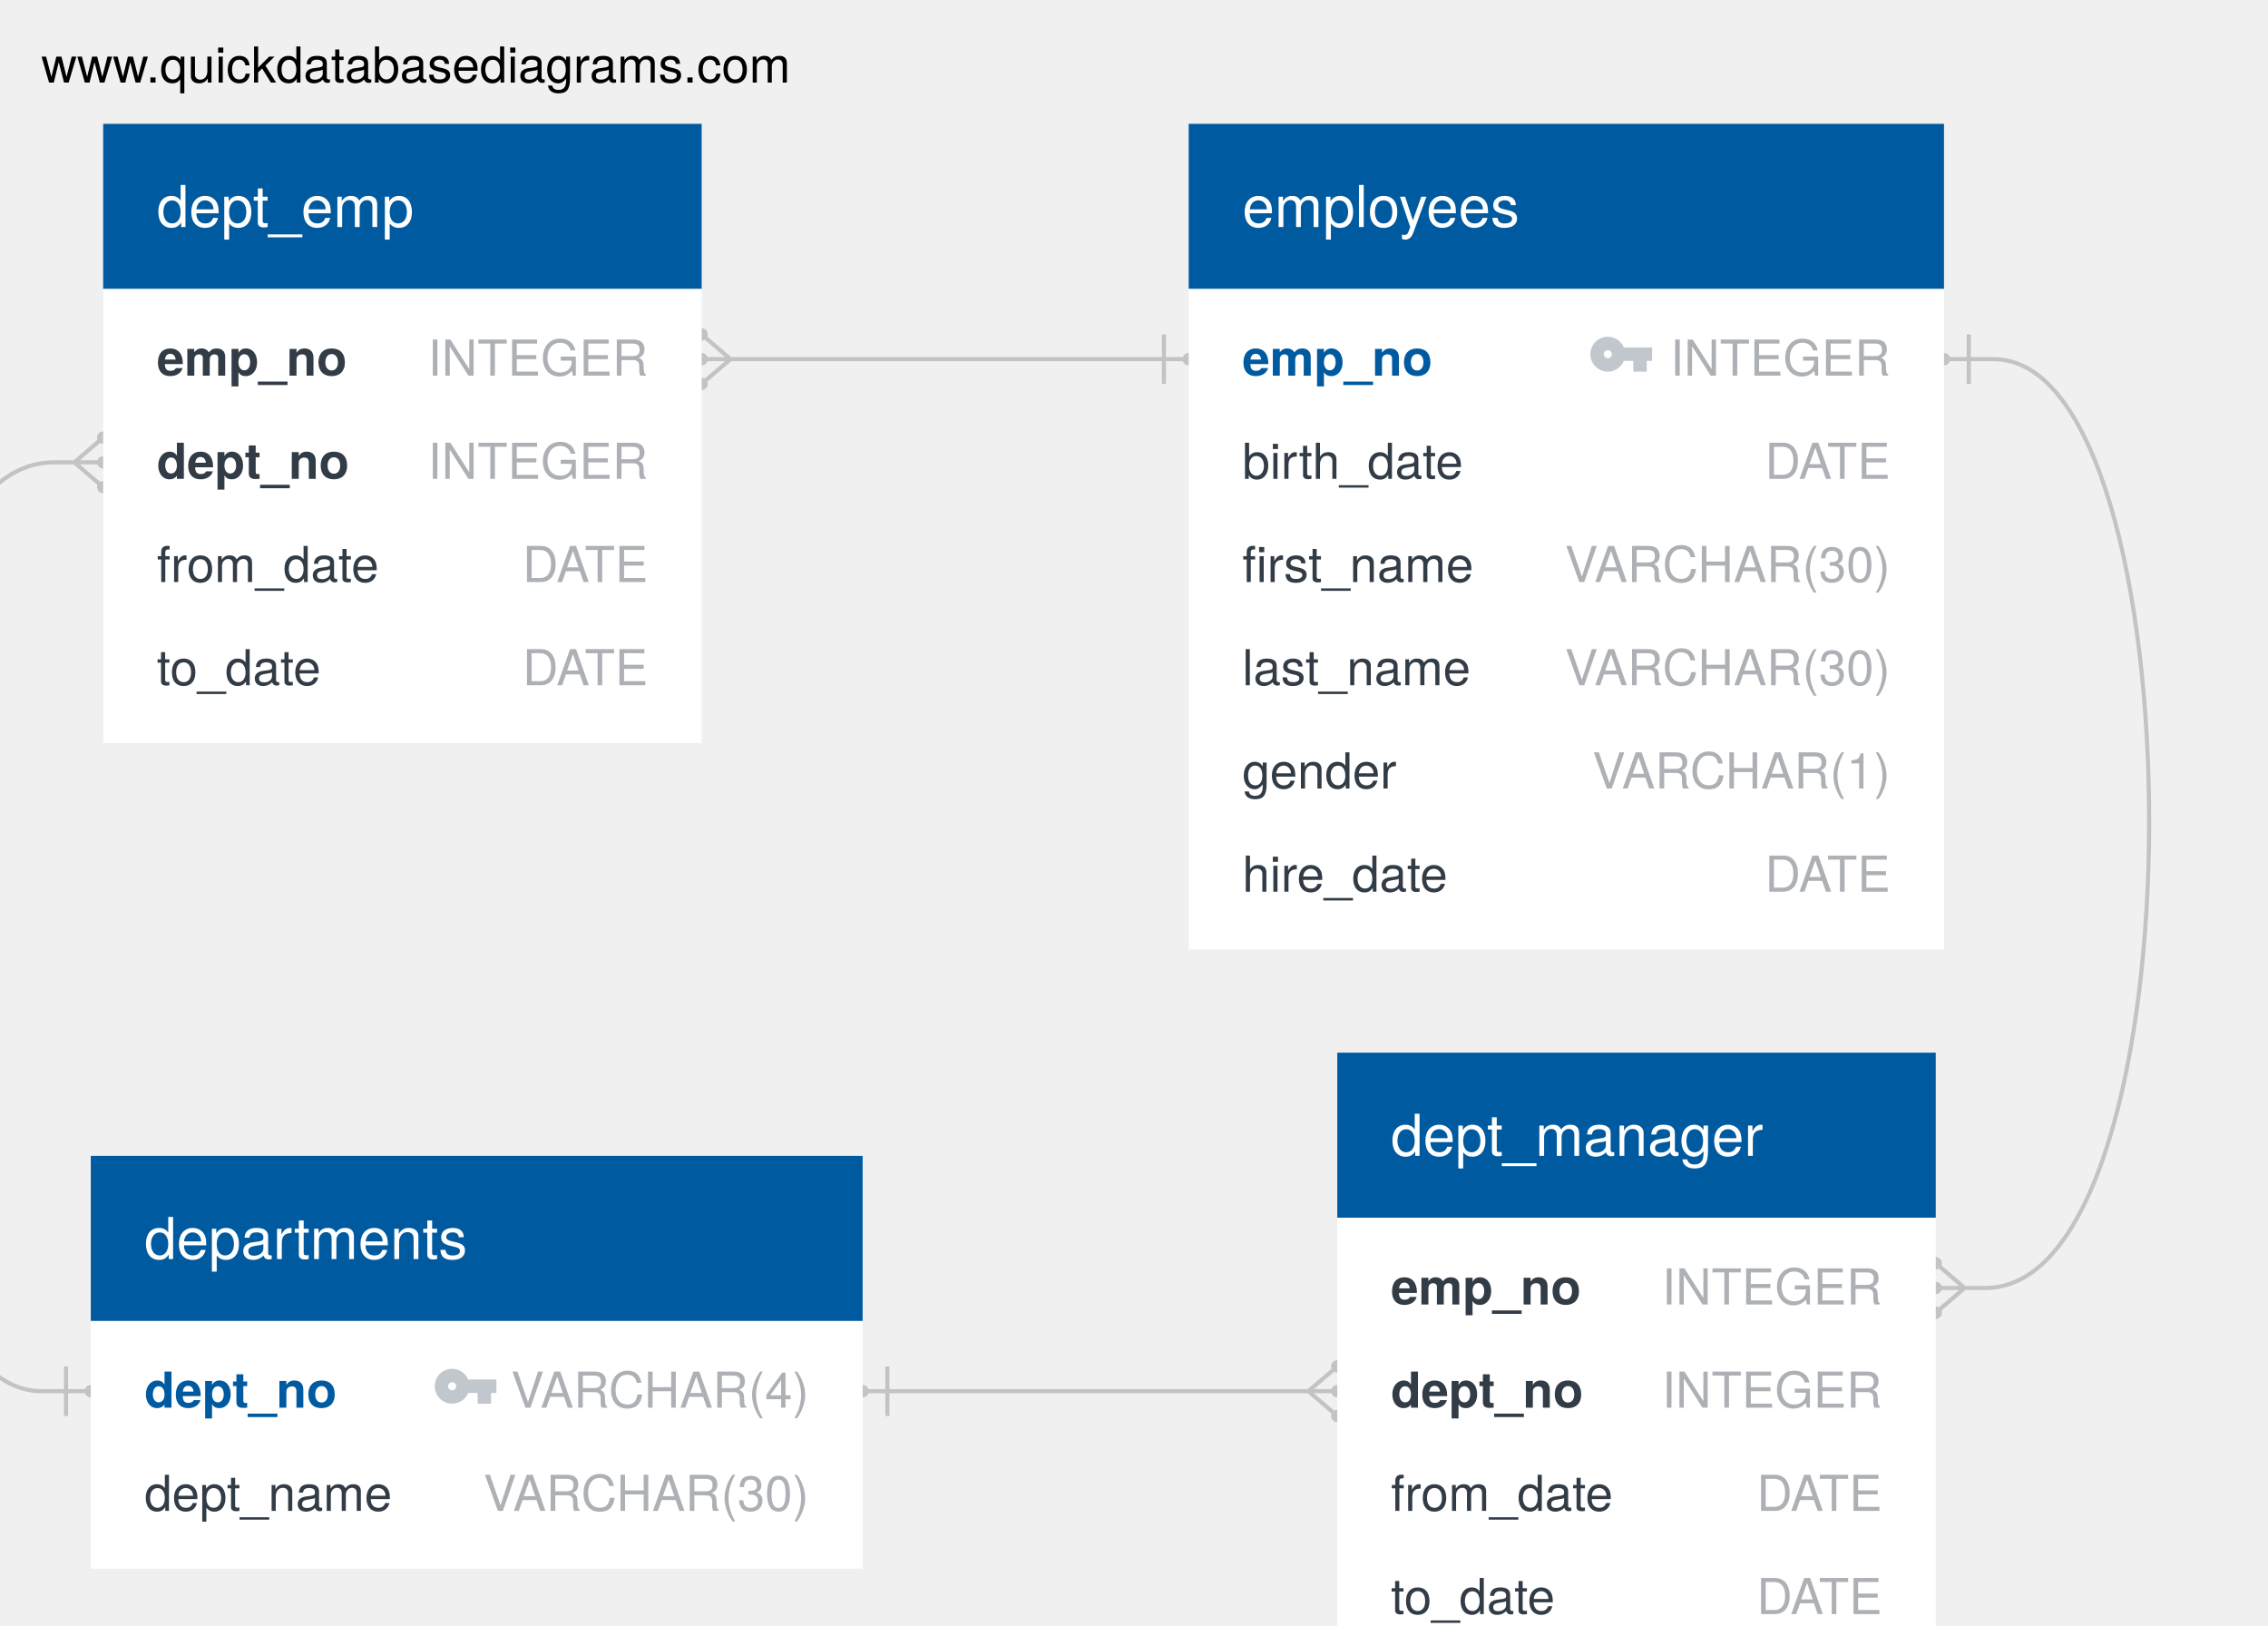
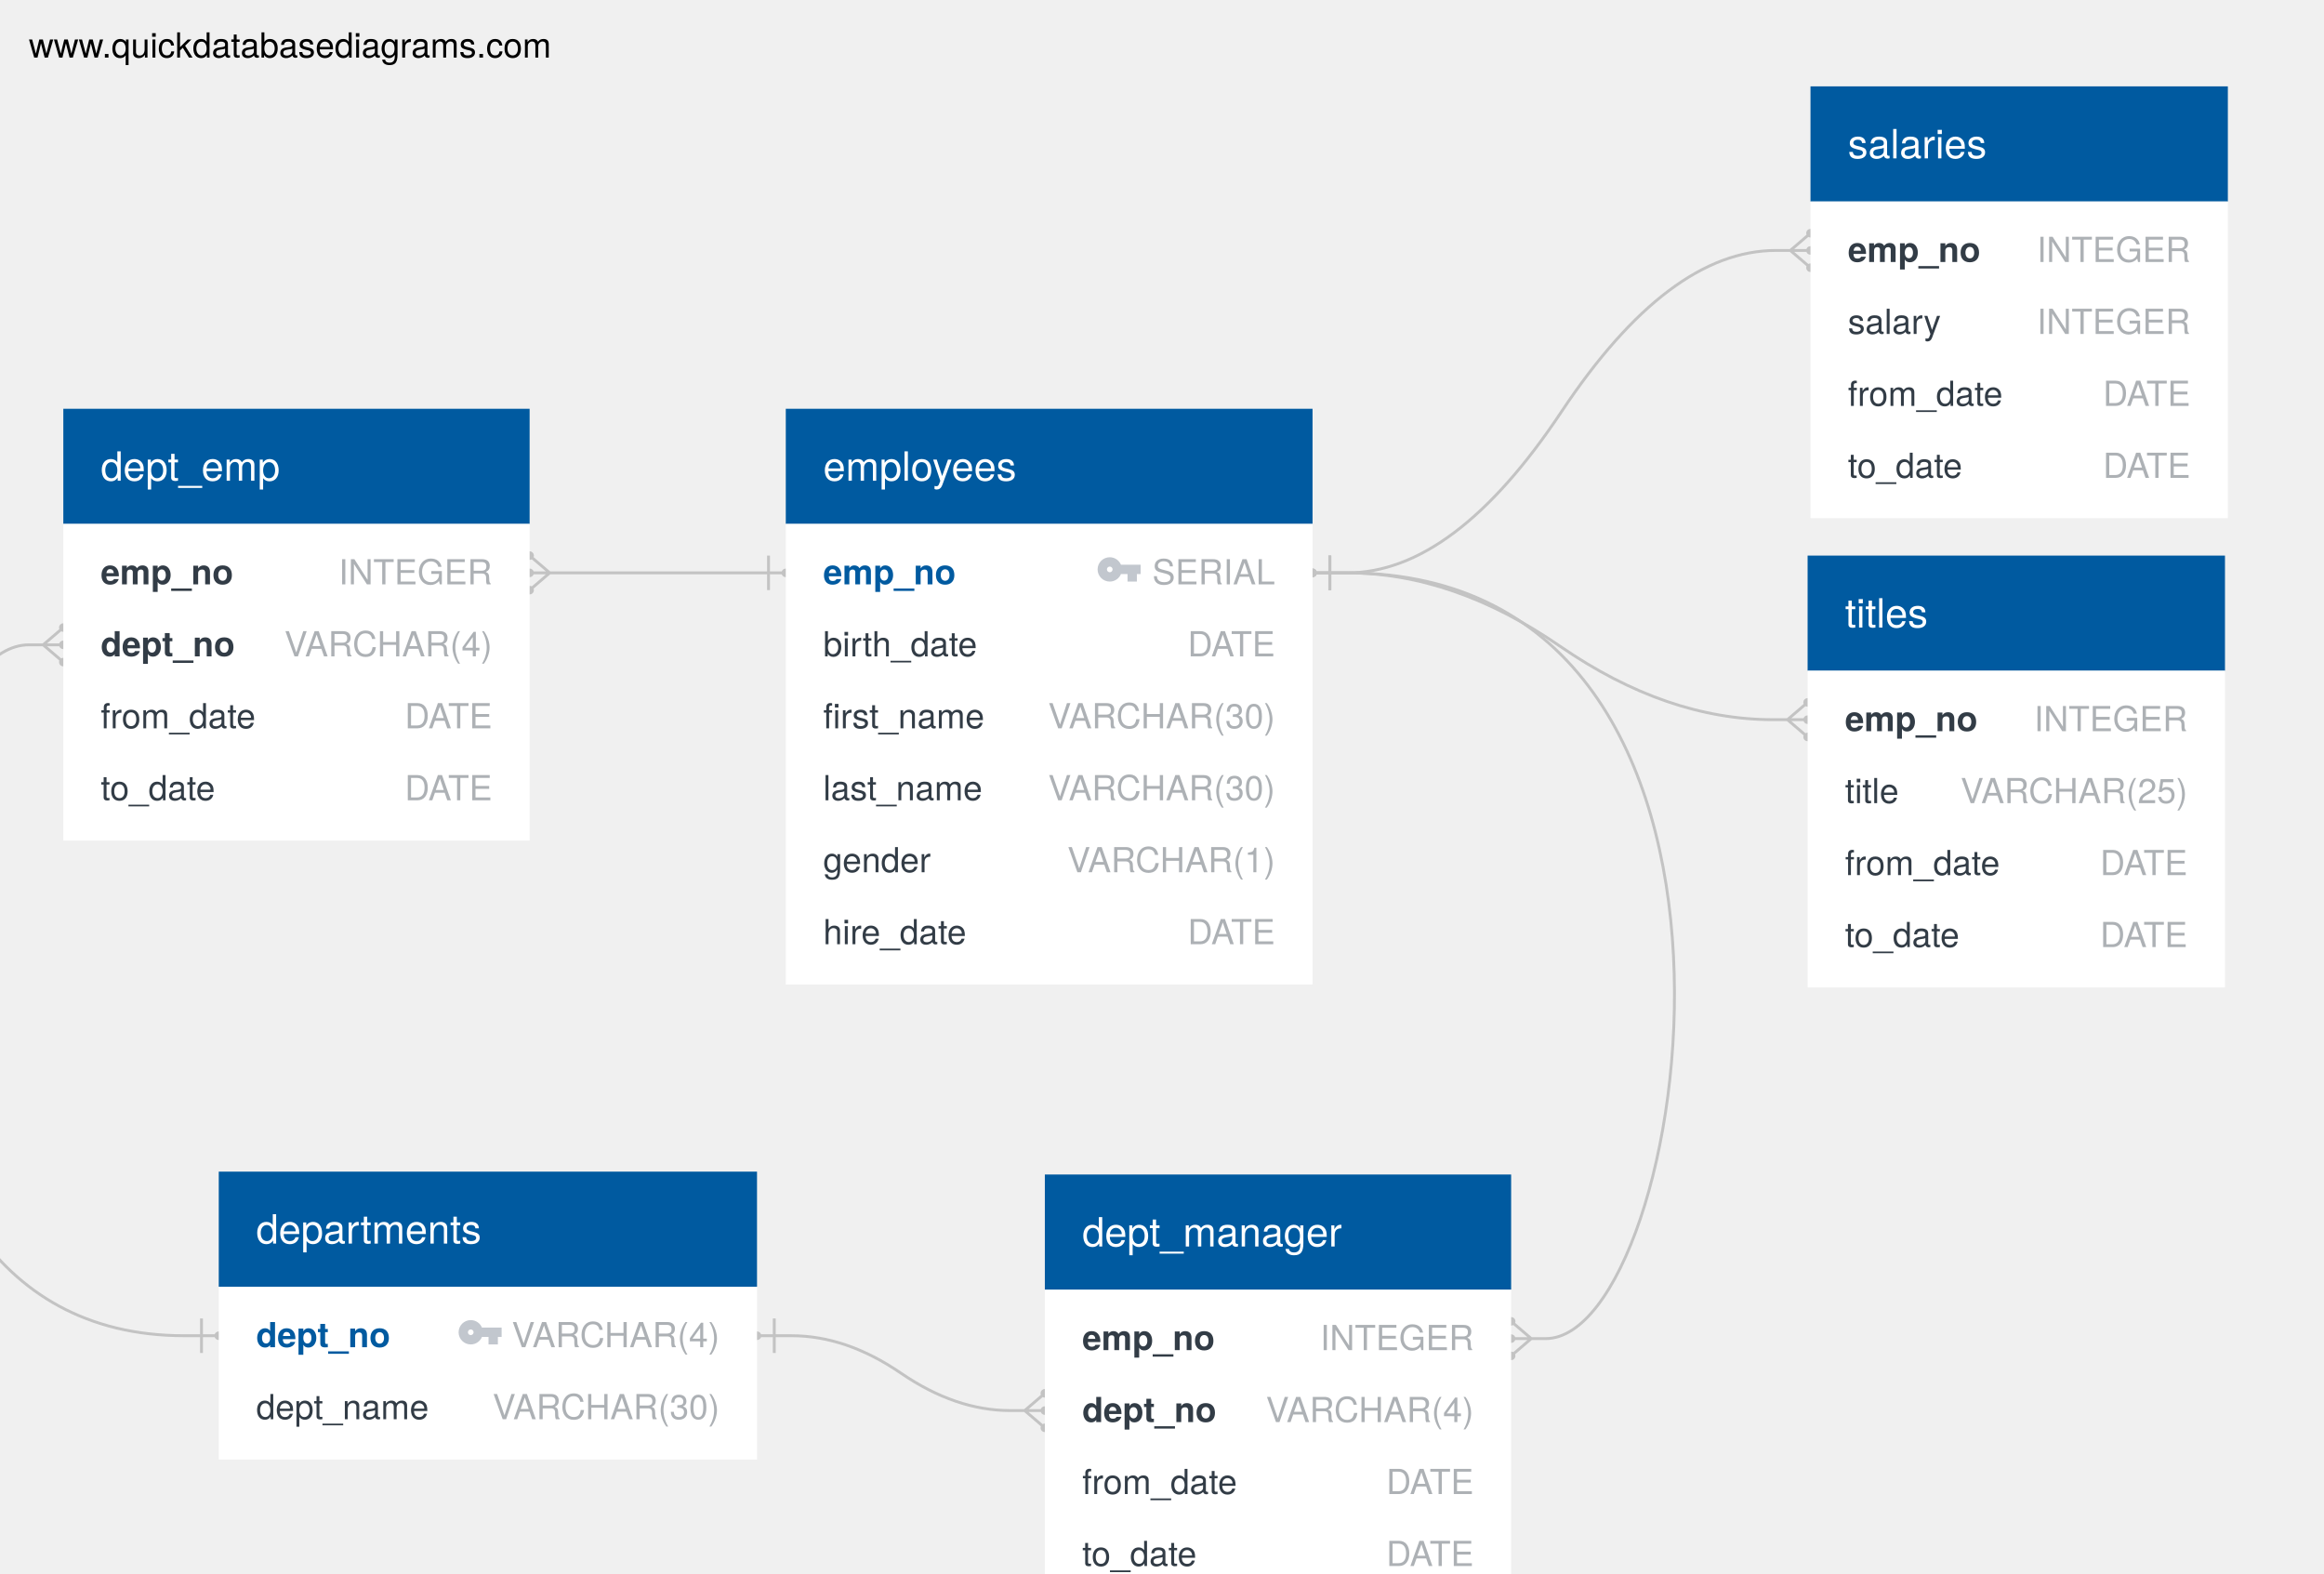
<svg xmlns="http://www.w3.org/2000/svg" class="diagram-root" style="background: #f5f6f6">
  <style>.diagram-root { font-family: "Helvetica Neue", sans-serif; font-size: 12px; } .t { overflow: visible; } .t-bg { y: 40; fill: #fff;   } .th { fill: #005aa0;   } .tht { fill: #fff; font-size: 14px;  } .tf { fill: #323c46; overflow: visible; } .tf.pk { fill: #005aa0; font-weight: bold; } .tf.fk { font-weight: bold; } .ty { fill: #adb1b5; font-weight: normal; text-anchor: end; } .r { fill: transparent; stroke: #c3c3c3; stroke-width: 1; } .l { stroke: 1; } .i { fill: #c2c7ce; stroke: #c2c7ce; } .i.ix { fill: #afb3b6; stroke: #000; } .fa { fill: transparent; overflow: visible; } .fa .bg.hover { fill: #f7f7f7; } .c { cy: 12; r: 4; stroke: #d2d2dc; fill: #d2d2dc; } .hr { fill: transparent; stroke: #323c46; stroke-opacity: 0.035; stroke-width: 13; } .dc { stroke: #fa5a3c; fill: #fa5a3c; } .x { stroke: white; stroke-width: 1; } .hl .th { fill: #1b9bff; } .hl .tht {  } .fhl .bg { fill: #e7f4ff; } .fhls .bg {  } .r.hl { stroke: #1b9bff; } .dim { opacity: 0.25; }</style>
-   <g class="drawing-wrapper" transform="translate(-56, -1) scale(1,1)">
+   <g class="drawing-wrapper" transform="translate(2, 27) scale(1,1)">
    <g class="rs">
-       <path d="M 226 88 m -1, 0 a 1,1 0 1,0 2,0 a 1,1 0 1,0 -2,0 M 226 88 m -0.5, 0 a 0.5,0.5 0 1,0 1,0 a 0.5,0.5 0 1,0 -1,0  M226 88 L226 88 238 88 M 226 94 m -1, 0 a 1,1 0 1,0 2,0 a 1,1 0 1,0 -2,0 M 226 94 m -0.5, 0 a 0.5,0.5 0 1,0 1,0 a 0.5,0.5 0 1,0 -1,0  M226 94 L226 94 233 88 226 82 M 226 82 m -1, 0 a 1,1 0 1,0 2,0 a 1,1 0 1,0 -2,0 M 226 82 m -0.5, 0 a 0.5,0.5 0 1,0 1,0 a 0.5,0.5 0 1,0 -1,0  M238 88 Q 261.5 88, 285 88 T 332 88 M 344 88 m -1, 0 a 1,1 0 1,0 2,0 a 1,1 0 1,0 -2,0 M 344 88 m -0.5, 0 a 0.5,0.5 0 1,0 1,0 a 0.5,0.5 0 1,0 -1,0  M344 88 L344 88 332 88 M338 94 L338 94 338 82" id="h1139284389" class="r" />
-       <path d="M 81 113 m -1, 0 a 1,1 0 1,0 2,0 a 1,1 0 1,0 -2,0 M 81 113 m -0.5, 0 a 0.5,0.5 0 1,0 1,0 a 0.5,0.5 0 1,0 -1,0  M81 113 L81 113 69 113 M 81 119 m -1, 0 a 1,1 0 1,0 2,0 a 1,1 0 1,0 -2,0 M 81 119 m -0.5, 0 a 0.5,0.5 0 1,0 1,0 a 0.5,0.5 0 1,0 -1,0  M81 119 L81 119 74 113 81 107 M 81 107 m -1, 0 a 1,1 0 1,0 2,0 a 1,1 0 1,0 -2,0 M 81 107 m -0.5, 0 a 0.5,0.5 0 1,0 1,0 a 0.5,0.5 0 1,0 -1,0  M69 113 C 14.2 113, 16 338, 66 338 M 78 338 m -1, 0 a 1,1 0 1,0 2,0 a 1,1 0 1,0 -2,0 M 78 338 m -0.5, 0 a 0.5,0.5 0 1,0 1,0 a 0.5,0.5 0 1,0 -1,0  M78 338 L78 338 66 338 M72 344 L72 344 72 332" id="h1607168654" class="r" />
-       <path d="M 525 313 m -1, 0 a 1,1 0 1,0 2,0 a 1,1 0 1,0 -2,0 M 525 313 m -0.5, 0 a 0.5,0.5 0 1,0 1,0 a 0.5,0.5 0 1,0 -1,0  M525 313 L525 313 537 313 M 525 319 m -1, 0 a 1,1 0 1,0 2,0 a 1,1 0 1,0 -2,0 M 525 319 m -0.5, 0 a 0.5,0.5 0 1,0 1,0 a 0.5,0.5 0 1,0 -1,0  M525 319 L525 319 532 313 525 307 M 525 307 m -1, 0 a 1,1 0 1,0 2,0 a 1,1 0 1,0 -2,0 M 525 307 m -0.5, 0 a 0.5,0.5 0 1,0 1,0 a 0.5,0.5 0 1,0 -1,0  M537 313 C 590.2 313, 589 88, 539 88 M 527 88 m -1, 0 a 1,1 0 1,0 2,0 a 1,1 0 1,0 -2,0 M 527 88 m -0.5, 0 a 0.5,0.5 0 1,0 1,0 a 0.5,0.5 0 1,0 -1,0  M527 88 L527 88 539 88 M533 94 L533 94 533 82" id="h2286254435" class="r" />
-       <path d="M 380 338 m -1, 0 a 1,1 0 1,0 2,0 a 1,1 0 1,0 -2,0 M 380 338 m -0.5, 0 a 0.5,0.5 0 1,0 1,0 a 0.5,0.5 0 1,0 -1,0  M380 338 L380 338 368 338 M 380 344 m -1, 0 a 1,1 0 1,0 2,0 a 1,1 0 1,0 -2,0 M 380 344 m -0.5, 0 a 0.5,0.5 0 1,0 1,0 a 0.5,0.5 0 1,0 -1,0  M380 344 L380 344 373 338 380 332 M 380 332 m -1, 0 a 1,1 0 1,0 2,0 a 1,1 0 1,0 -2,0 M 380 332 m -0.5, 0 a 0.5,0.5 0 1,0 1,0 a 0.5,0.5 0 1,0 -1,0  M368 338 Q 345.25 338, 322.5 338 T 277 338 M 265 338 m -1, 0 a 1,1 0 1,0 2,0 a 1,1 0 1,0 -2,0 M 265 338 m -0.5, 0 a 0.5,0.5 0 1,0 1,0 a 0.5,0.5 0 1,0 -1,0  M265 338 L265 338 277 338 M271 344 L271 344 271 332" id="h1397587031" class="r" />
+       <path d="M 182 172 m -1, 0 a 1,1 0 1,0 2,0 a 1,1 0 1,0 -2,0 M 182 172 m -0.5, 0 a 0.5,0.5 0 1,0 1,0 a 0.5,0.5 0 1,0 -1,0  M182 172 L182 172 194 172 M 182 178 m -1, 0 a 1,1 0 1,0 2,0 a 1,1 0 1,0 -2,0 M 182 178 m -0.5, 0 a 0.5,0.5 0 1,0 1,0 a 0.5,0.5 0 1,0 -1,0  M182 178 L182 178 189 172 182 166 M 182 166 m -1, 0 a 1,1 0 1,0 2,0 a 1,1 0 1,0 -2,0 M 182 166 m -0.5, 0 a 0.5,0.5 0 1,0 1,0 a 0.5,0.5 0 1,0 -1,0  M194 172 Q 210.25 172, 226.5 172 T 259 172 M 271 172 m -1, 0 a 1,1 0 1,0 2,0 a 1,1 0 1,0 -2,0 M 271 172 m -0.5, 0 a 0.5,0.5 0 1,0 1,0 a 0.5,0.5 0 1,0 -1,0  M271 172 L271 172 259 172 M265 178 L265 178 265 166" id="h1139284389" class="r" />
+       <path d="M 20 197 m -1, 0 a 1,1 0 1,0 2,0 a 1,1 0 1,0 -2,0 M 20 197 m -0.5, 0 a 0.5,0.5 0 1,0 1,0 a 0.5,0.5 0 1,0 -1,0  M20 197 L20 197 8 197 M 20 203 m -1, 0 a 1,1 0 1,0 2,0 a 1,1 0 1,0 -2,0 M 20 203 m -0.5, 0 a 0.5,0.5 0 1,0 1,0 a 0.5,0.5 0 1,0 -1,0  M20 203 L20 203 13 197 20 191 M 20 191 m -1, 0 a 1,1 0 1,0 2,0 a 1,1 0 1,0 -2,0 M 20 191 m -0.5, 0 a 0.5,0.5 0 1,0 1,0 a 0.5,0.5 0 1,0 -1,0  M8 197 C -42 197, -74.4 437, 62 437 M 74 437 m -1, 0 a 1,1 0 1,0 2,0 a 1,1 0 1,0 -2,0 M 74 437 m -0.5, 0 a 0.5,0.5 0 1,0 1,0 a 0.5,0.5 0 1,0 -1,0  M74 437 L74 437 62 437 M68 443 L68 443 68 431" id="h1607168654" class="r" />
+       <path d="M 523 438 m -1, 0 a 1,1 0 1,0 2,0 a 1,1 0 1,0 -2,0 M 523 438 m -0.5, 0 a 0.5,0.5 0 1,0 1,0 a 0.5,0.5 0 1,0 -1,0  M523 438 L523 438 535 438 M 523 444 m -1, 0 a 1,1 0 1,0 2,0 a 1,1 0 1,0 -2,0 M 523 444 m -0.5, 0 a 0.5,0.5 0 1,0 1,0 a 0.5,0.5 0 1,0 -1,0  M523 444 L523 444 530 438 523 432 M 523 432 m -1, 0 a 1,1 0 1,0 2,0 a 1,1 0 1,0 -2,0 M 523 432 m -0.5, 0 a 0.5,0.5 0 1,0 1,0 a 0.5,0.5 0 1,0 -1,0  M535 438 C 585 438, 626.4 172, 466 172 M 454 172 m -1, 0 a 1,1 0 1,0 2,0 a 1,1 0 1,0 -2,0 M 454 172 m -0.5, 0 a 0.5,0.5 0 1,0 1,0 a 0.5,0.5 0 1,0 -1,0  M454 172 L454 172 466 172 M460 178 L460 178 460 166" id="h2286254435" class="r" />
+       <path d="M 361 463 m -1, 0 a 1,1 0 1,0 2,0 a 1,1 0 1,0 -2,0 M 361 463 m -0.5, 0 a 0.5,0.5 0 1,0 1,0 a 0.5,0.5 0 1,0 -1,0  M361 463 L361 463 349 463 M 361 469 m -1, 0 a 1,1 0 1,0 2,0 a 1,1 0 1,0 -2,0 M 361 469 m -0.5, 0 a 0.5,0.5 0 1,0 1,0 a 0.5,0.5 0 1,0 -1,0  M361 469 L361 469 354 463 361 457 M 361 457 m -1, 0 a 1,1 0 1,0 2,0 a 1,1 0 1,0 -2,0 M 361 457 m -0.5, 0 a 0.5,0.5 0 1,0 1,0 a 0.5,0.5 0 1,0 -1,0  M349 463 Q 330 463, 311 450 T 273 437 M 261 437 m -1, 0 a 1,1 0 1,0 2,0 a 1,1 0 1,0 -2,0 M 261 437 m -0.5, 0 a 0.5,0.5 0 1,0 1,0 a 0.5,0.5 0 1,0 -1,0  M261 437 L261 437 273 437 M267 443 L267 443 267 431" id="h1397587031" class="r" />
+       <path d="M 627 60 m -1, 0 a 1,1 0 1,0 2,0 a 1,1 0 1,0 -2,0 M 627 60 m -0.5, 0 a 0.5,0.5 0 1,0 1,0 a 0.5,0.5 0 1,0 -1,0  M627 60 L627 60 615 60 M 627 66 m -1, 0 a 1,1 0 1,0 2,0 a 1,1 0 1,0 -2,0 M 627 66 m -0.5, 0 a 0.5,0.5 0 1,0 1,0 a 0.5,0.5 0 1,0 -1,0  M627 66 L627 66 620 60 627 54 M 627 54 m -1, 0 a 1,1 0 1,0 2,0 a 1,1 0 1,0 -2,0 M 627 54 m -0.5, 0 a 0.5,0.5 0 1,0 1,0 a 0.5,0.5 0 1,0 -1,0  M615 60 Q 577.75 60, 540.5 116 T 466 172 M 454 172 m -1, 0 a 1,1 0 1,0 2,0 a 1,1 0 1,0 -2,0 M 454 172 m -0.5, 0 a 0.5,0.5 0 1,0 1,0 a 0.5,0.5 0 1,0 -1,0  M454 172 L454 172 466 172 M460 178 L460 178 460 166" id="h3177548053" class="r" />
+       <path d="M 626 223 m -1, 0 a 1,1 0 1,0 2,0 a 1,1 0 1,0 -2,0 M 626 223 m -0.5, 0 a 0.5,0.5 0 1,0 1,0 a 0.5,0.5 0 1,0 -1,0  M626 223 L626 223 614 223 M 626 229 m -1, 0 a 1,1 0 1,0 2,0 a 1,1 0 1,0 -2,0 M 626 229 m -0.5, 0 a 0.5,0.5 0 1,0 1,0 a 0.5,0.5 0 1,0 -1,0  M626 229 L626 229 619 223 626 217 M 626 217 m -1, 0 a 1,1 0 1,0 2,0 a 1,1 0 1,0 -2,0 M 626 217 m -0.5, 0 a 0.5,0.5 0 1,0 1,0 a 0.5,0.5 0 1,0 -1,0  M614 223 Q 577 223, 540 197.5 T 466 172 M 454 172 m -1, 0 a 1,1 0 1,0 2,0 a 1,1 0 1,0 -2,0 M 454 172 m -0.5, 0 a 0.5,0.5 0 1,0 1,0 a 0.5,0.5 0 1,0 -1,0  M454 172 L454 172 466 172 M460 178 L460 178 460 166" id="h3000826536" class="r" />
    </g>
    <g class="hrs" />
    <g class="ts">
-       <svg width="183" height="200" x="344" y="31" id="h1639608377" class="t">
+       <svg width="187" height="100" x="74" y="380" id="h475896179" class="t">
+         <rect height="40" width="187" class="th" />
+         <text x="13" y="25" class="tht">departments</text>
+         <rect height="60" width="187" class="t-bg" y="40" />
+         <text x="13" y="61" class="tf pk">dept_no<tspan x="174" class="ty">VARCHAR(4)</tspan>
+         </text>
+         <path d="M7,14A2,2 0 0,1 5,12A2,2 0 0,1 7,10A2,2 0 0,1 9,12A2,2 0 0,1 7,14M12.65,10C11.83,7.67 9.61,6 7, 6A6, 6 0 0, 0 1, 12A6, 6 0 0, 0 7, 18C9.61, 18 11.83, 16.33 12.65, 14H17V18H21V14H23V10H12.65Z" class="i pk" transform="translate(83, 48) scale(0.65)" />
+         <text x="13" y="86" class="tf">dept_name<tspan x="174" class="ty">VARCHAR(30)</tspan>
+         </text>
+       </svg>
+       <svg width="162" height="150" x="20" y="115" id="h1090417462" class="t">
+         <rect height="40" width="162" class="th" />
+         <text x="13" y="25" class="tht">dept_emp</text>
+         <rect height="110" width="162" class="t-bg" y="40" />
+         <text x="13" y="61" class="tf fk">emp_no<tspan x="149" class="ty">INTEGER</tspan>
+         </text>
+         <text x="13" y="86" class="tf fk">dept_no<tspan x="149" class="ty">VARCHAR(4)</tspan>
+         </text>
+         <text x="13" y="111" class="tf">from_date<tspan x="149" class="ty">DATE</tspan>
+         </text>
+         <text x="13" y="136" class="tf">to_date<tspan x="149" class="ty">DATE</tspan>
+         </text>
+       </svg>
+       <svg width="162" height="150" x="361" y="381" id="h1676682957" class="t">
+         <rect height="40" width="162" class="th" />
+         <text x="13" y="25" class="tht">dept_manager</text>
+         <rect height="110" width="162" class="t-bg" y="40" />
+         <text x="13" y="61" class="tf fk">emp_no<tspan x="149" class="ty">INTEGER</tspan>
+         </text>
+         <text x="13" y="86" class="tf fk">dept_no<tspan x="149" class="ty">VARCHAR(4)</tspan>
+         </text>
+         <text x="13" y="111" class="tf">from_date<tspan x="149" class="ty">DATE</tspan>
+         </text>
+         <text x="13" y="136" class="tf">to_date<tspan x="149" class="ty">DATE</tspan>
+         </text>
+       </svg>
+       <svg width="183" height="200" x="271" y="115" id="h1639608377" class="t">
        <rect height="40" width="183" class="th" />
        <text x="13" y="25" class="tht">employees</text>
        <rect height="160" width="183" class="t-bg" y="40" />
-         <text x="13" y="61" class="tf pk">emp_no<tspan x="170" class="ty">INTEGER</tspan>
+         <text x="13" y="61" class="tf pk">emp_no<tspan x="170" class="ty">SERIAL</tspan>
        </text>
-         <path d="M7,14A2,2 0 0,1 5,12A2,2 0 0,1 7,10A2,2 0 0,1 9,12A2,2 0 0,1 7,14M12.65,10C11.83,7.67 9.61,6 7, 6A6, 6 0 0, 0 1, 12A6, 6 0 0, 0 7, 18C9.61, 18 11.83, 16.33 12.65, 14H17V18H21V14H23V10H12.65Z" class="i pk" transform="translate(97, 48) scale(0.65)" />
+         <path d="M7,14A2,2 0 0,1 5,12A2,2 0 0,1 7,10A2,2 0 0,1 9,12A2,2 0 0,1 7,14M12.65,10C11.83,7.67 9.61,6 7, 6A6, 6 0 0, 0 1, 12A6, 6 0 0, 0 7, 18C9.61, 18 11.83, 16.33 12.65, 14H17V18H21V14H23V10H12.65Z" class="i pk" transform="translate(108, 48) scale(0.65)" />
        <text x="13" y="86" class="tf">birth_date<tspan x="170" class="ty">DATE</tspan>
        </text>
        <text x="13" y="111" class="tf">first_name<tspan x="170" class="ty">VARCHAR(30)</tspan>
        </text>
        <text x="13" y="136" class="tf">last_name<tspan x="170" class="ty">VARCHAR(30)</tspan>
        </text>
        <text x="13" y="161" class="tf">gender<tspan x="170" class="ty">VARCHAR(1)</tspan>
        </text>
        <text x="13" y="186" class="tf">hire_date<tspan x="170" class="ty">DATE</tspan>
        </text>
      </svg>
-       <svg width="145" height="150" x="380" y="256" id="h1676682957" class="t">
+       <svg width="145" height="150" x="627" y="3" id="h2472833127" class="t">
        <rect height="40" width="145" class="th" />
-         <text x="13" y="25" class="tht">dept_manager</text>
+         <text x="13" y="25" class="tht">salaries</text>
        <rect height="110" width="145" class="t-bg" y="40" />
        <text x="13" y="61" class="tf fk">emp_no<tspan x="132" class="ty">INTEGER</tspan>
        </text>
-         <text x="13" y="86" class="tf fk">dept_no<tspan x="132" class="ty">INTEGER</tspan>
+         <text x="13" y="86" class="tf">salary<tspan x="132" class="ty">INTEGER</tspan>
        </text>
        <text x="13" y="111" class="tf">from_date<tspan x="132" class="ty">DATE</tspan>
        </text>
        <text x="13" y="136" class="tf">to_date<tspan x="132" class="ty">DATE</tspan>
        </text>
      </svg>
-       <svg width="145" height="150" x="81" y="31" id="h1090417462" class="t">
+       <svg width="145" height="150" x="626" y="166" id="h311790747" class="t">
        <rect height="40" width="145" class="th" />
-         <text x="13" y="25" class="tht">dept_emp</text>
+         <text x="13" y="25" class="tht">titles</text>
        <rect height="110" width="145" class="t-bg" y="40" />
        <text x="13" y="61" class="tf fk">emp_no<tspan x="132" class="ty">INTEGER</tspan>
        </text>
-         <text x="13" y="86" class="tf fk">dept_no<tspan x="132" class="ty">INTEGER</tspan>
+         <text x="13" y="86" class="tf">title<tspan x="132" class="ty">VARCHAR(25)</tspan>
        </text>
        <text x="13" y="111" class="tf">from_date<tspan x="132" class="ty">DATE</tspan>
        </text>
        <text x="13" y="136" class="tf">to_date<tspan x="132" class="ty">DATE</tspan>
        </text>
      </svg>
-       <svg width="187" height="100" x="78" y="281" id="h475896179" class="t">
-         <rect height="40" width="187" class="th" />
-         <text x="13" y="25" class="tht">departments</text>
-         <rect height="60" width="187" class="t-bg" y="40" />
-         <text x="13" y="61" class="tf pk">dept_no<tspan x="174" class="ty">VARCHAR(4)</tspan>
-         </text>
-         <path d="M7,14A2,2 0 0,1 5,12A2,2 0 0,1 7,10A2,2 0 0,1 9,12A2,2 0 0,1 7,14M12.65,10C11.83,7.67 9.61,6 7, 6A6, 6 0 0, 0 1, 12A6, 6 0 0, 0 7, 18C9.61, 18 11.83, 16.33 12.65, 14H17V18H21V14H23V10H12.65Z" class="i pk" transform="translate(83, 48) scale(0.65)" />
-         <text x="13" y="86" class="tf">dept_name<tspan x="174" class="ty">VARCHAR(30)</tspan>
-         </text>
-       </svg>
    </g>
  </g>
  <text class="qdbd-link" x="10" y="20">www.quickdatabasediagrams.com</text>
</svg>
